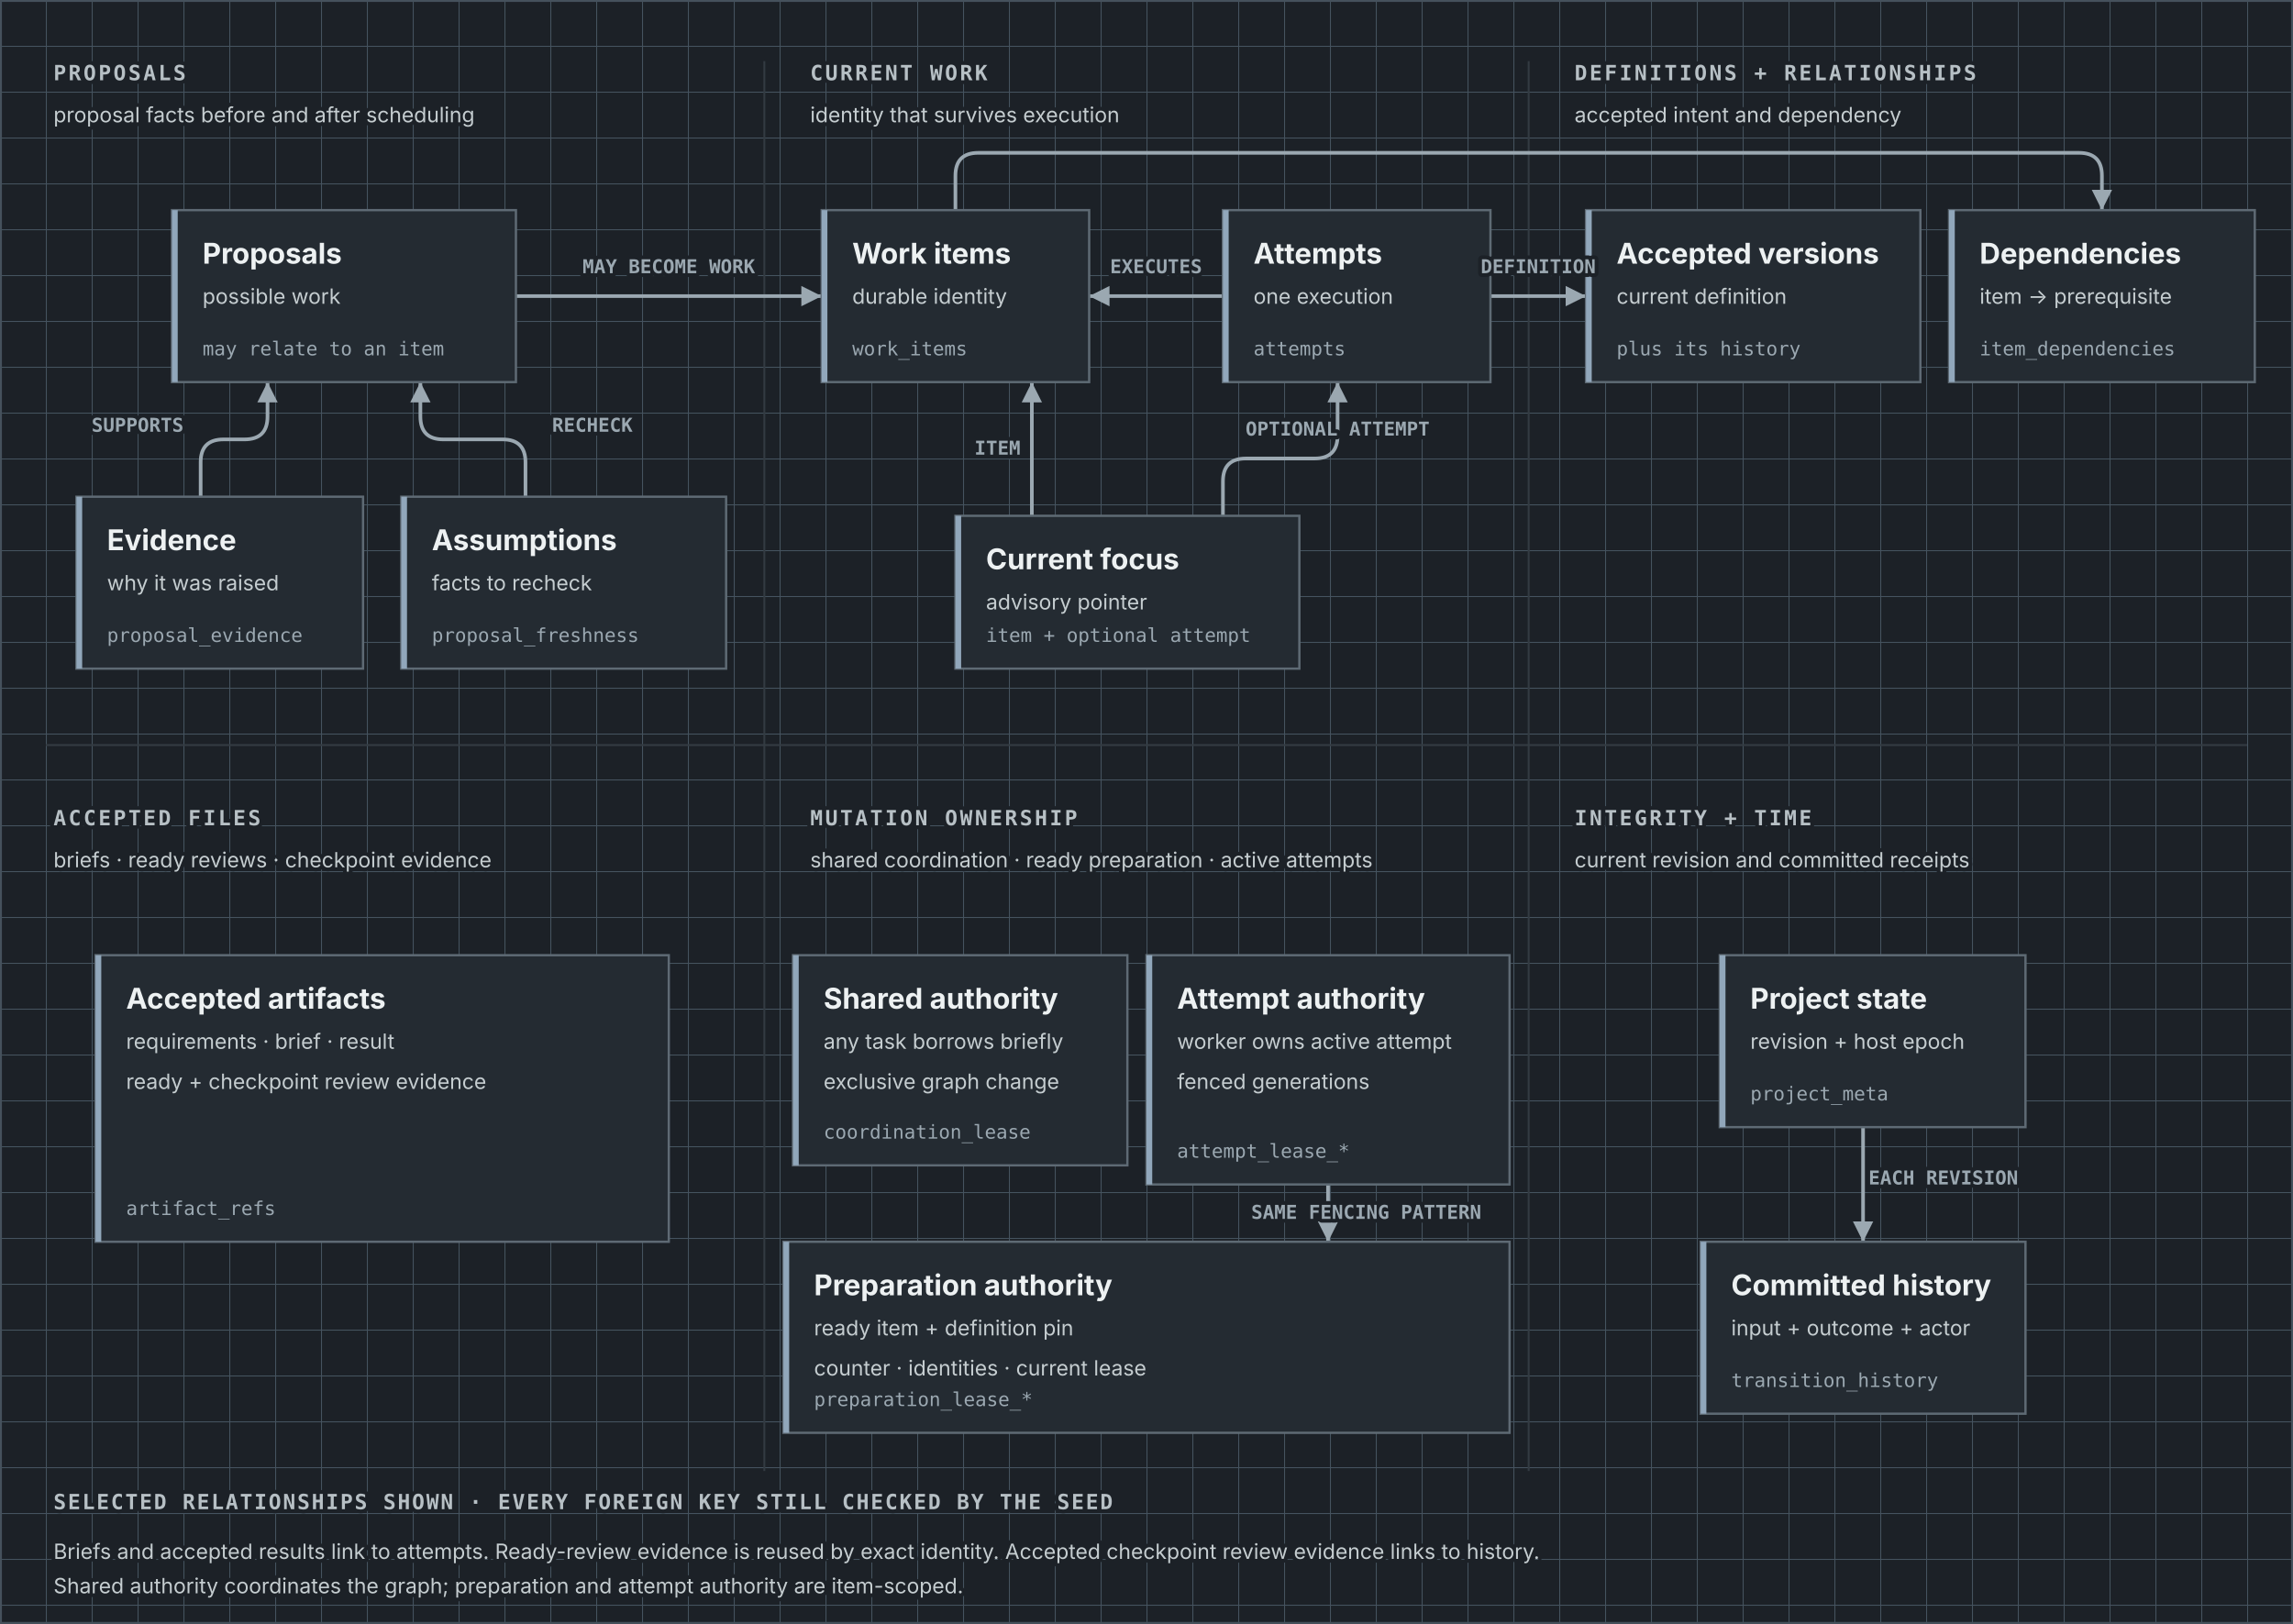
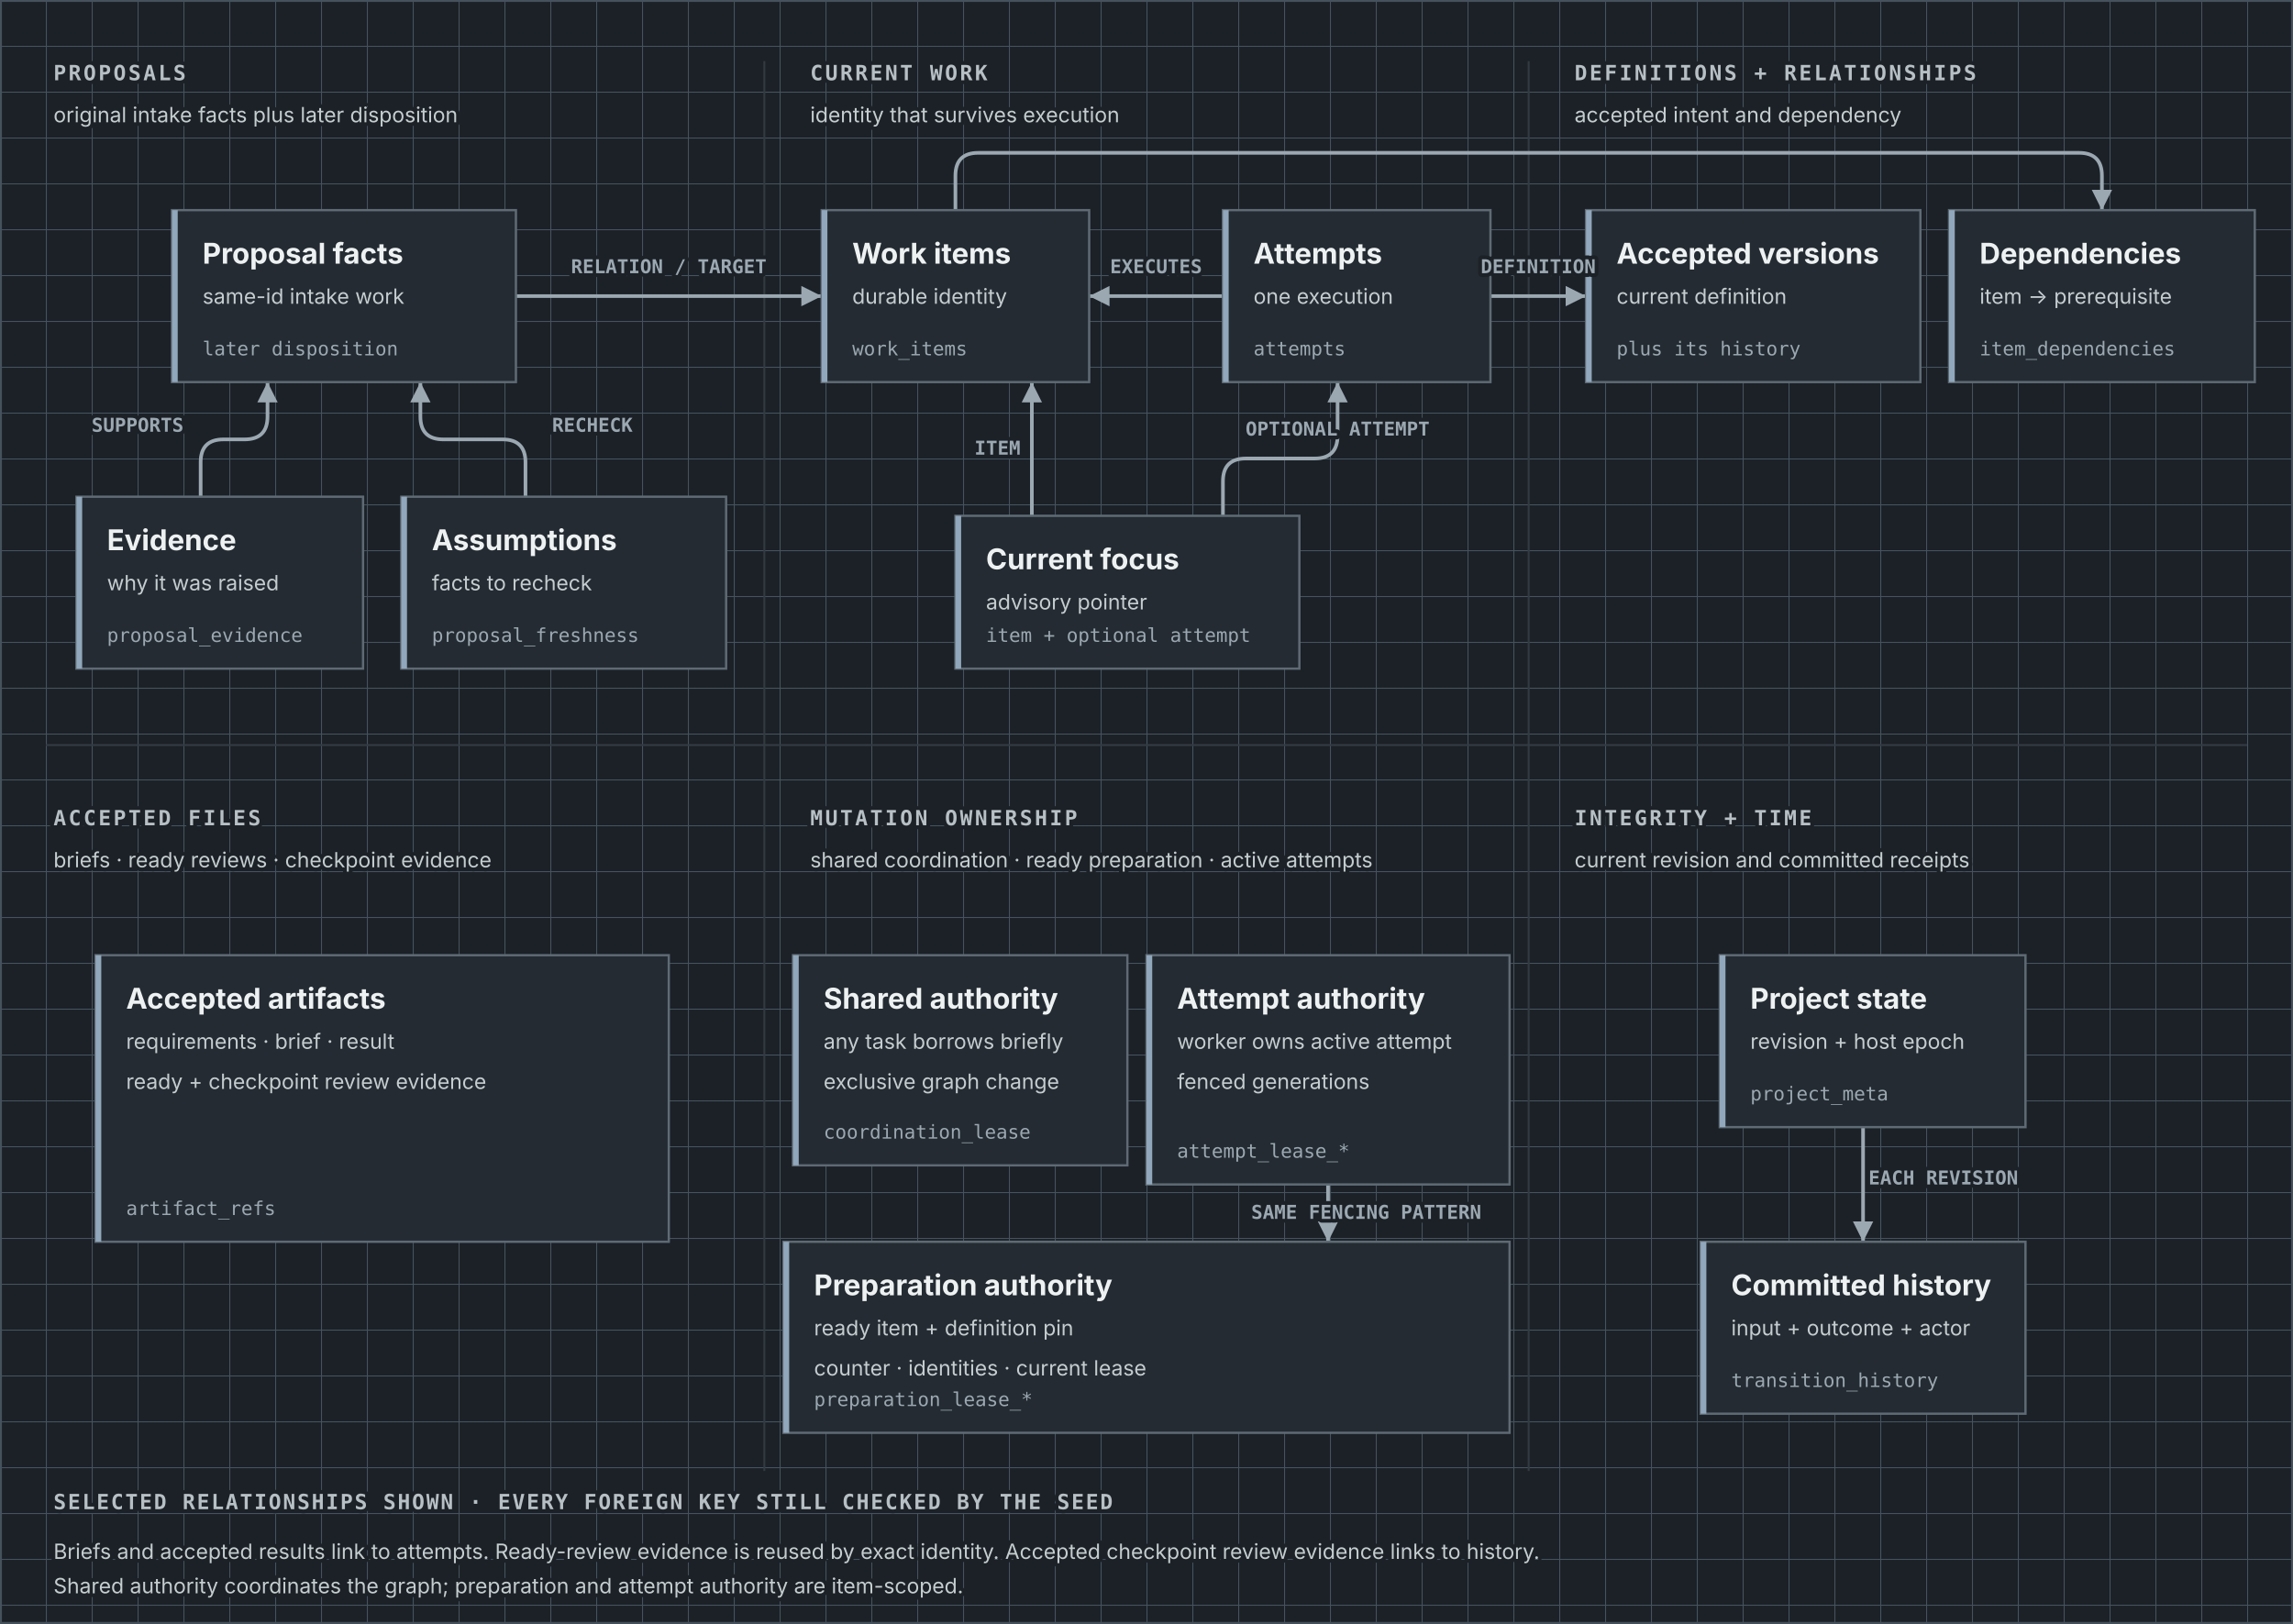
<svg xmlns="http://www.w3.org/2000/svg" role="img" aria-labelledby="title description" viewBox="0 0 1200 850">
  <defs>
    <pattern id="grid" width="24" height="24" patternUnits="userSpaceOnUse">
      <path d="M24 0H0V24" fill="none" stroke="#45535f" stroke-width="1" />
    </pattern>
    <marker id="arrow" viewBox="0 0 10 10" refX="9" refY="5" markerWidth="7" markerHeight="7" orient="auto">
      <path d="M1 1L9 5L1 9Z" fill="#9ba8b1" />
    </marker>
    <style>
      text { font-family: ui-sans-serif, system-ui, -apple-system, BlinkMacSystemFont, "Segoe UI", sans-serif; fill: #edf1f2; }
      .section-label, .box-label, .box-meta, .connector-label, .note-meta { font-family: ui-monospace, SFMono-Regular, Menlo, monospace; }
      .section-label, .box-label { font-size: 11px; font-weight: 700; letter-spacing: 0.11em; fill: #b7c0c5; }
      .section-subtitle { font-size: 11px; fill: #c5cdd0; }
      .guide { stroke: #333b42; stroke-width: 1; }
      .connector { fill: none; stroke: #9ba8b1; stroke-width: 1.9; stroke-linecap: round; }
      .connector-label { font-size: 10px; font-weight: 700; fill: #9ba8b1; }
      .box { fill: #242b32; stroke: #5e6a74; stroke-width: 1.2; }
      .box-title { font-size: 15px; font-weight: 700; }
      .box-body { font-size: 11px; fill: #c5cdd0; }
      .box-meta { font-size: 10px; fill: #9ba8b1; }
      .note { fill: #c5cdd0; }
      .note-meta { font-weight: 700; letter-spacing: 0.08em; fill: #b7c0c5; }
      .canvas-text { paint-order: stroke fill; stroke: #1c2127; stroke-width: 4px; stroke-linejoin: round; }
    </style>
  </defs>
  <rect width="1200" height="850" fill="#1c2127" />
  <rect width="1200" height="850" fill="url(#grid)" />
  <rect x="0.5" y="0.5" width="1199" height="849" fill="none" stroke="#45515c" />
  <line x1="400" y1="32" x2="400" y2="770" class="guide" />
  <line x1="800" y1="32" x2="800" y2="770" class="guide" />
  <line x1="24" y1="390" x2="1176" y2="390" class="guide" />
  <path d="M270 155L430 155" class="connector" marker-end="url(#arrow)" />
  <path d="M640 155L570 155" class="connector" marker-end="url(#arrow)" />
  <path d="M780 155L830 155" class="connector" marker-end="url(#arrow)" />
  <path d="M500 110L500 92Q500 80 512 80L1088 80Q1100 80 1100 92L1100 110" class="connector" marker-end="url(#arrow)" />
  <path d="M105 260L105 242Q105 230 117 230L128 230Q140 230 140 218L140 200" class="connector" marker-end="url(#arrow)" />
  <path d="M275 260L275 242Q275 230 263 230L232 230Q220 230 220 218L220 200" class="connector" marker-end="url(#arrow)" />
  <path d="M540 270L540 200" class="connector" marker-end="url(#arrow)" />
  <path d="M640 270L640 252Q640 240 652 240L688 240Q700 240 700 228L700 200" class="connector" marker-end="url(#arrow)" />
  <path d="M695 620L695 650" class="connector" marker-end="url(#arrow)" />
  <path d="M975 590L975 650" class="connector" marker-end="url(#arrow)" />
  <rect x="90" y="110" width="180" height="90" class="box" />
  <rect x="90" y="110" width="3" height="90" fill="#91a7bb" />
  <rect x="40" y="260" width="150" height="90" class="box" />
  <rect x="40" y="260" width="3" height="90" fill="#91a7bb" />
  <rect x="210" y="260" width="170" height="90" class="box" />
  <rect x="210" y="260" width="3" height="90" fill="#91a7bb" />
  <rect x="430" y="110" width="140" height="90" class="box" />
  <rect x="430" y="110" width="3" height="90" fill="#91a7bb" />
  <rect x="640" y="110" width="140" height="90" class="box" />
  <rect x="640" y="110" width="3" height="90" fill="#91a7bb" />
  <rect x="500" y="270" width="180" height="80" class="box" />
  <rect x="500" y="270" width="3" height="80" fill="#91a7bb" />
  <rect x="830" y="110" width="175" height="90" class="box" />
  <rect x="830" y="110" width="3" height="90" fill="#91a7bb" />
  <rect x="1020" y="110" width="160" height="90" class="box" />
  <rect x="1020" y="110" width="3" height="90" fill="#91a7bb" />
  <rect x="50" y="500" width="300" height="150" class="box" />
  <rect x="50" y="500" width="3" height="150" fill="#91a7bb" />
  <rect x="415" y="500" width="175" height="110" class="box" />
  <rect x="415" y="500" width="3" height="110" fill="#91a7bb" />
  <rect x="600" y="500" width="190" height="120" class="box" />
  <rect x="600" y="500" width="3" height="120" fill="#91a7bb" />
  <rect x="410" y="650" width="380" height="100" class="box" />
  <rect x="410" y="650" width="3" height="100" fill="#91a7bb" />
  <rect x="900" y="500" width="160" height="90" class="box" />
  <rect x="900" y="500" width="3" height="90" fill="#91a7bb" />
  <rect x="890" y="650" width="170" height="90" class="box" />
  <rect x="890" y="650" width="3" height="90" fill="#91a7bb" />
  <text x="28" y="42" class="section-label canvas-text">PROPOSALS</text>
-   <text x="28" y="64" class="section-subtitle canvas-text">proposal facts before and after scheduling</text>
+   <text x="28" y="64" class="section-subtitle canvas-text">original intake facts plus later disposition</text>
  <text x="424" y="42" class="section-label canvas-text">CURRENT WORK</text>
  <text x="424" y="64" class="section-subtitle canvas-text">identity that survives execution</text>
  <text x="824" y="42" class="section-label canvas-text">DEFINITIONS + RELATIONSHIPS</text>
  <text x="824" y="64" class="section-subtitle canvas-text">accepted intent and dependency</text>
  <text x="28" y="432" class="section-label canvas-text">ACCEPTED FILES</text>
  <text x="28" y="454" class="section-subtitle canvas-text">briefs · ready reviews · checkpoint evidence</text>
  <text x="424" y="432" class="section-label canvas-text">MUTATION OWNERSHIP</text>
  <text x="424" y="454" class="section-subtitle canvas-text">shared coordination · ready preparation · active attempts</text>
  <text x="824" y="432" class="section-label canvas-text">INTEGRITY + TIME</text>
  <text x="824" y="454" class="section-subtitle canvas-text">current revision and committed receipts</text>
-   <text x="350" y="143" text-anchor="middle" class="connector-label canvas-text">MAY BECOME WORK</text>
+   <text x="350" y="143" text-anchor="middle" class="connector-label canvas-text">RELATION / TARGET</text>
  <text x="605" y="143" text-anchor="middle" class="connector-label canvas-text">EXECUTES</text>
  <text x="805" y="143" text-anchor="middle" class="connector-label canvas-text">DEFINITION</text>
  <text x="72" y="226" text-anchor="middle" class="connector-label canvas-text">SUPPORTS</text>
  <text x="310" y="226" text-anchor="middle" class="connector-label canvas-text">RECHECK</text>
  <text x="522" y="238" text-anchor="middle" class="connector-label canvas-text">ITEM</text>
  <text x="700" y="228" text-anchor="middle" class="connector-label canvas-text">OPTIONAL ATTEMPT</text>
  <text x="715" y="638" text-anchor="middle" class="connector-label canvas-text">SAME FENCING PATTERN</text>
  <text x="1017" y="620" text-anchor="middle" class="connector-label canvas-text">EACH REVISION</text>
-   <text x="106" y="138" class="box-title">Proposals</text>
-   <text x="106" y="159" class="box-body">possible work</text>
-   <text x="106" y="186" class="box-meta">may relate to an item</text>
+   <text x="106" y="138" class="box-title">Proposal facts</text>
+   <text x="106" y="159" class="box-body">same-id intake work</text>
+   <text x="106" y="186" class="box-meta">later disposition</text>
  <text x="56" y="288" class="box-title">Evidence</text>
  <text x="56" y="309" class="box-body">why it was raised</text>
  <text x="56" y="336" class="box-meta">proposal_evidence</text>
  <text x="226" y="288" class="box-title">Assumptions</text>
  <text x="226" y="309" class="box-body">facts to recheck</text>
  <text x="226" y="336" class="box-meta">proposal_freshness</text>
  <text x="446" y="138" class="box-title">Work items</text>
  <text x="446" y="159" class="box-body">durable identity</text>
  <text x="446" y="186" class="box-meta">work_items</text>
  <text x="656" y="138" class="box-title">Attempts</text>
  <text x="656" y="159" class="box-body">one execution</text>
  <text x="656" y="186" class="box-meta">attempts</text>
  <text x="516" y="298" class="box-title">Current focus</text>
  <text x="516" y="319" class="box-body">advisory pointer</text>
  <text x="516" y="336" class="box-meta">item + optional attempt</text>
  <text x="846" y="138" class="box-title">Accepted versions</text>
  <text x="846" y="159" class="box-body">current definition</text>
  <text x="846" y="186" class="box-meta">plus its history</text>
  <text x="1036" y="138" class="box-title">Dependencies</text>
  <text x="1036" y="159" class="box-body">item → prerequisite</text>
  <text x="1036" y="186" class="box-meta">item_dependencies</text>
  <text x="66" y="528" class="box-title">Accepted artifacts</text>
  <text x="66" y="549" class="box-body">requirements · brief · result</text>
  <text x="66" y="570" class="box-body">ready + checkpoint review evidence</text>
  <text x="66" y="636" class="box-meta">artifact_refs</text>
  <text x="431" y="528" class="box-title">Shared authority</text>
  <text x="431" y="549" class="box-body">any task borrows briefly</text>
  <text x="431" y="570" class="box-body">exclusive graph change</text>
  <text x="431" y="596" class="box-meta">coordination_lease</text>
  <text x="616" y="528" class="box-title">Attempt authority</text>
  <text x="616" y="549" class="box-body">worker owns active attempt</text>
  <text x="616" y="570" class="box-body">fenced generations</text>
  <text x="616" y="606" class="box-meta">attempt_lease_*</text>
  <text x="426" y="678" class="box-title">Preparation authority</text>
  <text x="426" y="699" class="box-body">ready item + definition pin</text>
  <text x="426" y="720" class="box-body">counter · identities · current lease</text>
  <text x="426" y="736" class="box-meta">preparation_lease_*</text>
  <text x="916" y="528" class="box-title">Project state</text>
  <text x="916" y="549" class="box-body">revision + host epoch</text>
  <text x="916" y="576" class="box-meta">project_meta</text>
  <text x="906" y="678" class="box-title">Committed history</text>
  <text x="906" y="699" class="box-body">input + outcome + actor</text>
  <text x="906" y="726" class="box-meta">transition_history</text>
  <text x="28" y="790" text-anchor="start" font-size="11" class="note-meta canvas-text">SELECTED RELATIONSHIPS SHOWN · EVERY FOREIGN KEY STILL CHECKED BY THE SEED</text>
  <text x="28" y="816" text-anchor="start" font-size="11" class="note canvas-text">Briefs and accepted results link to attempts. Ready-review evidence is reused by exact identity. Accepted checkpoint review evidence links to history.</text>
  <text x="28" y="834" text-anchor="start" font-size="11" class="note canvas-text">Shared authority coordinates the graph; preparation and attempt authority are item-scoped.</text>
</svg>
